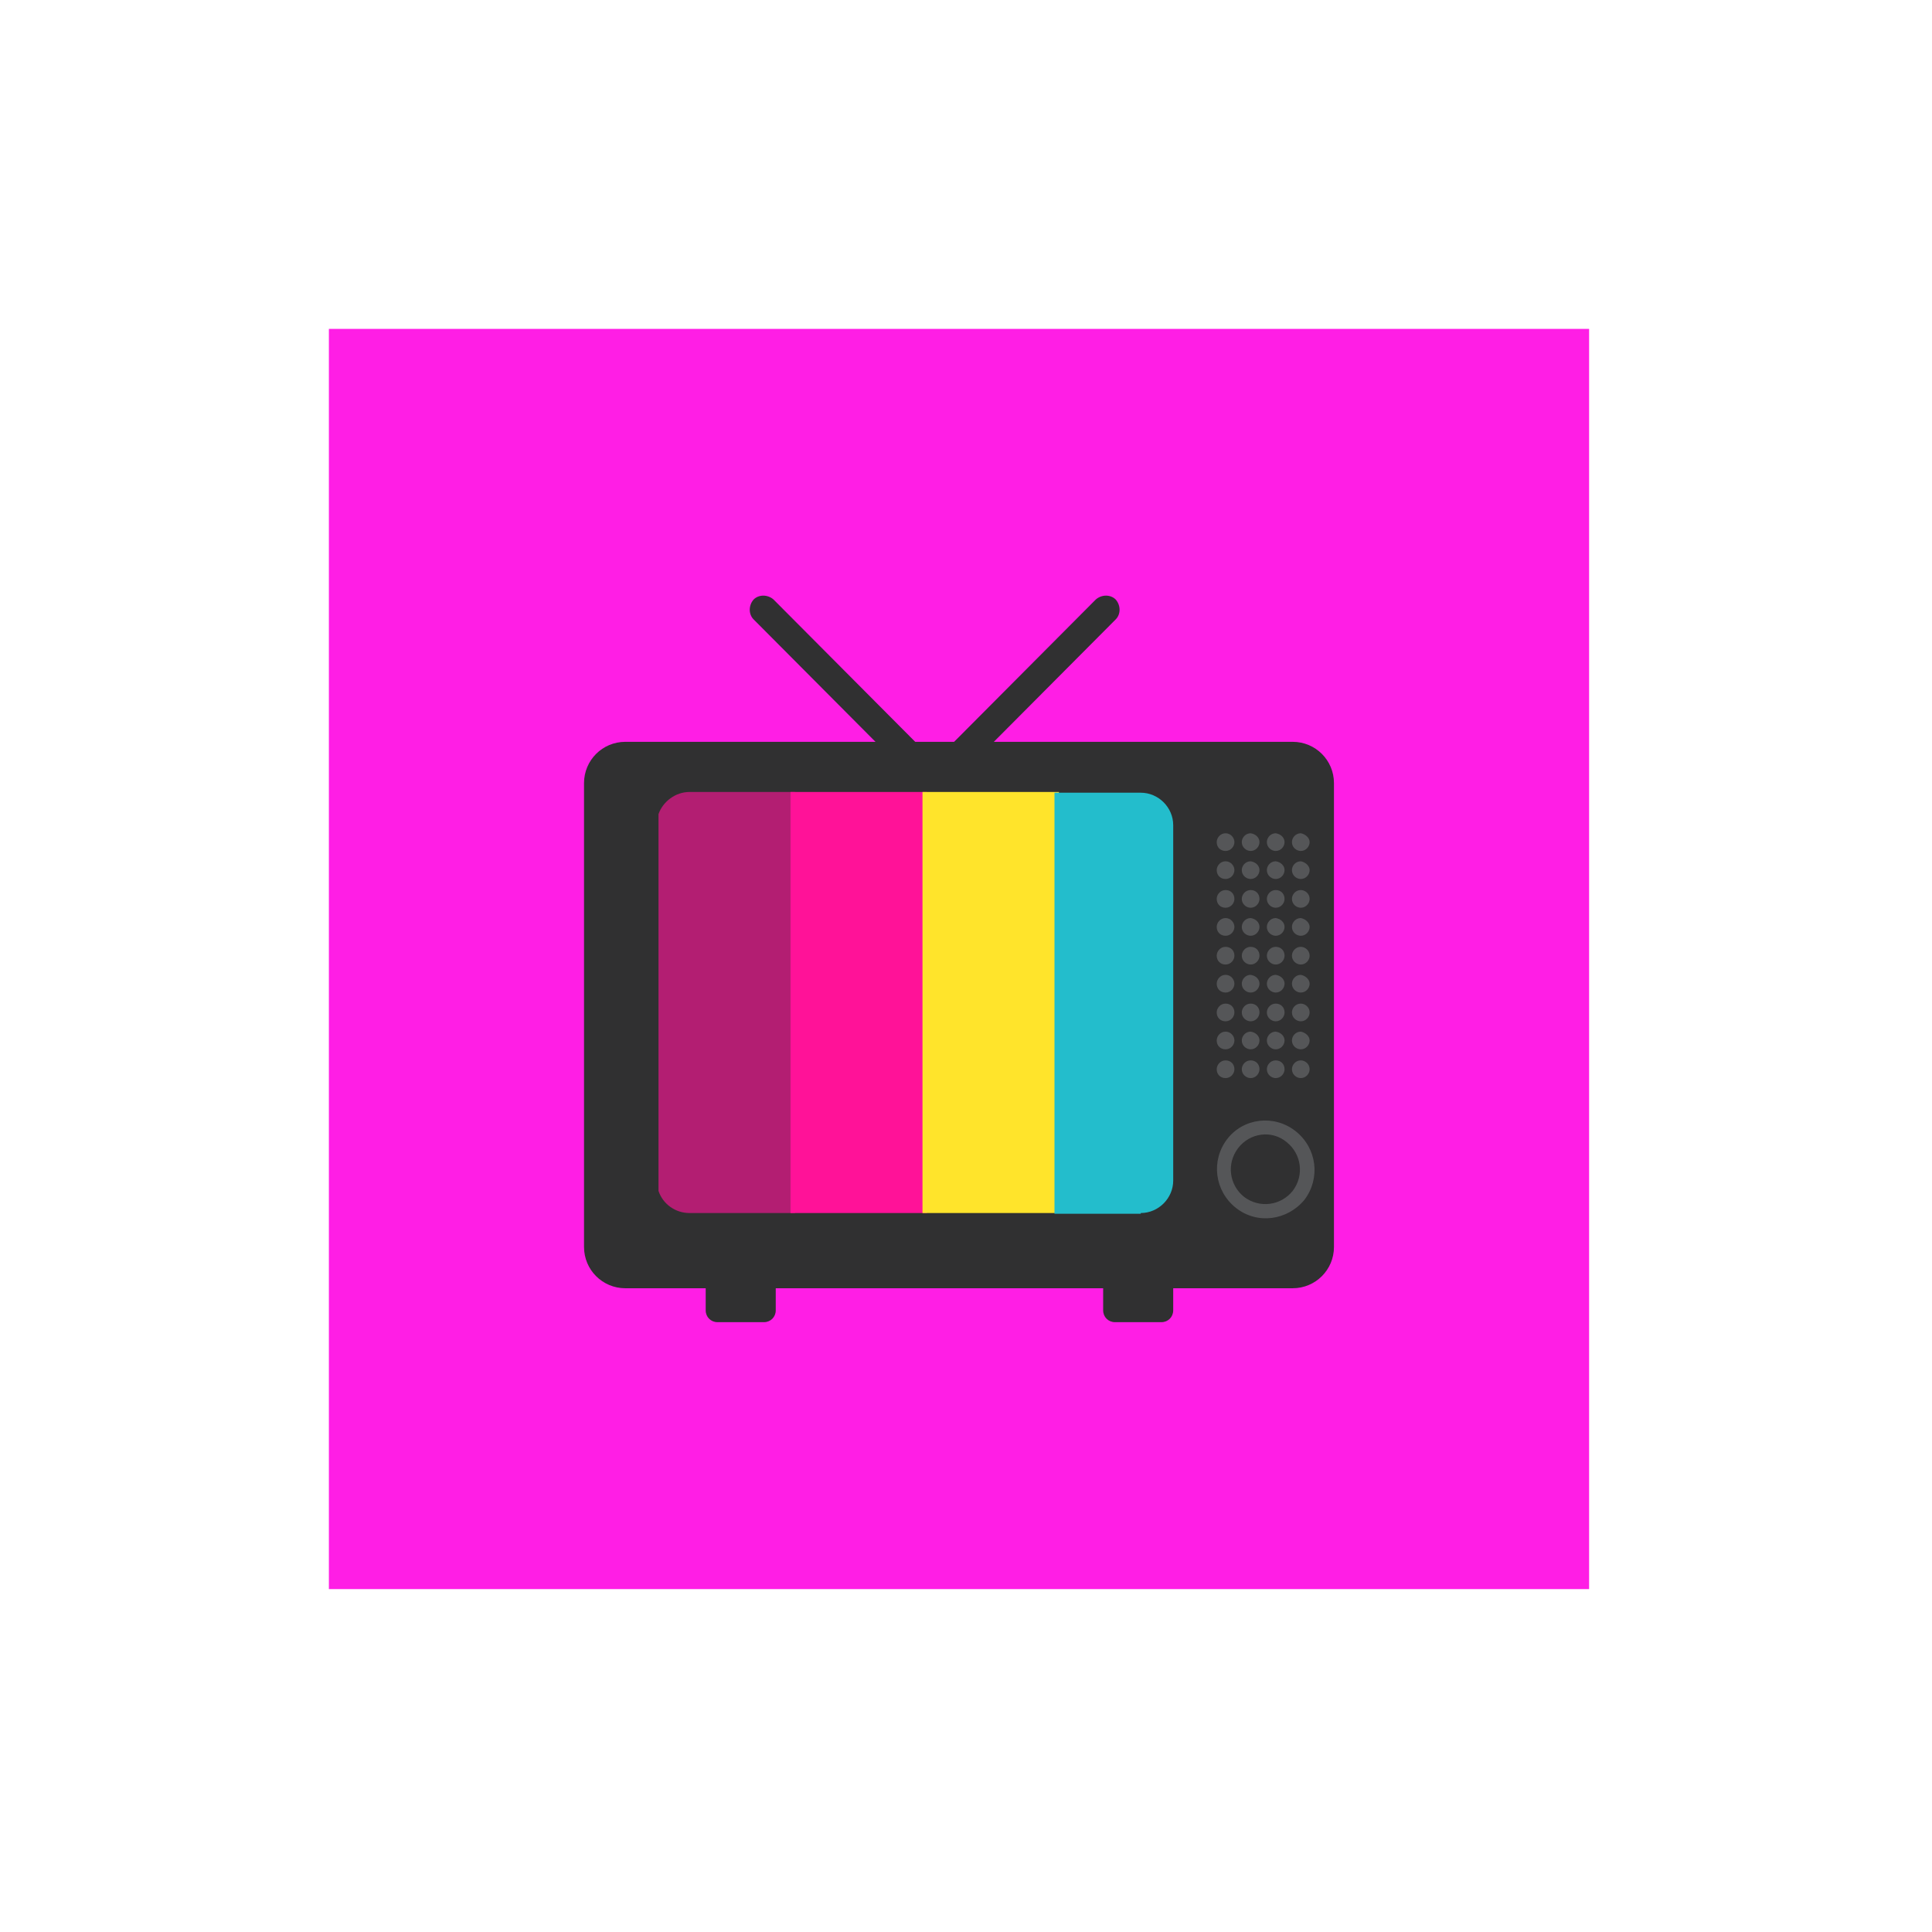
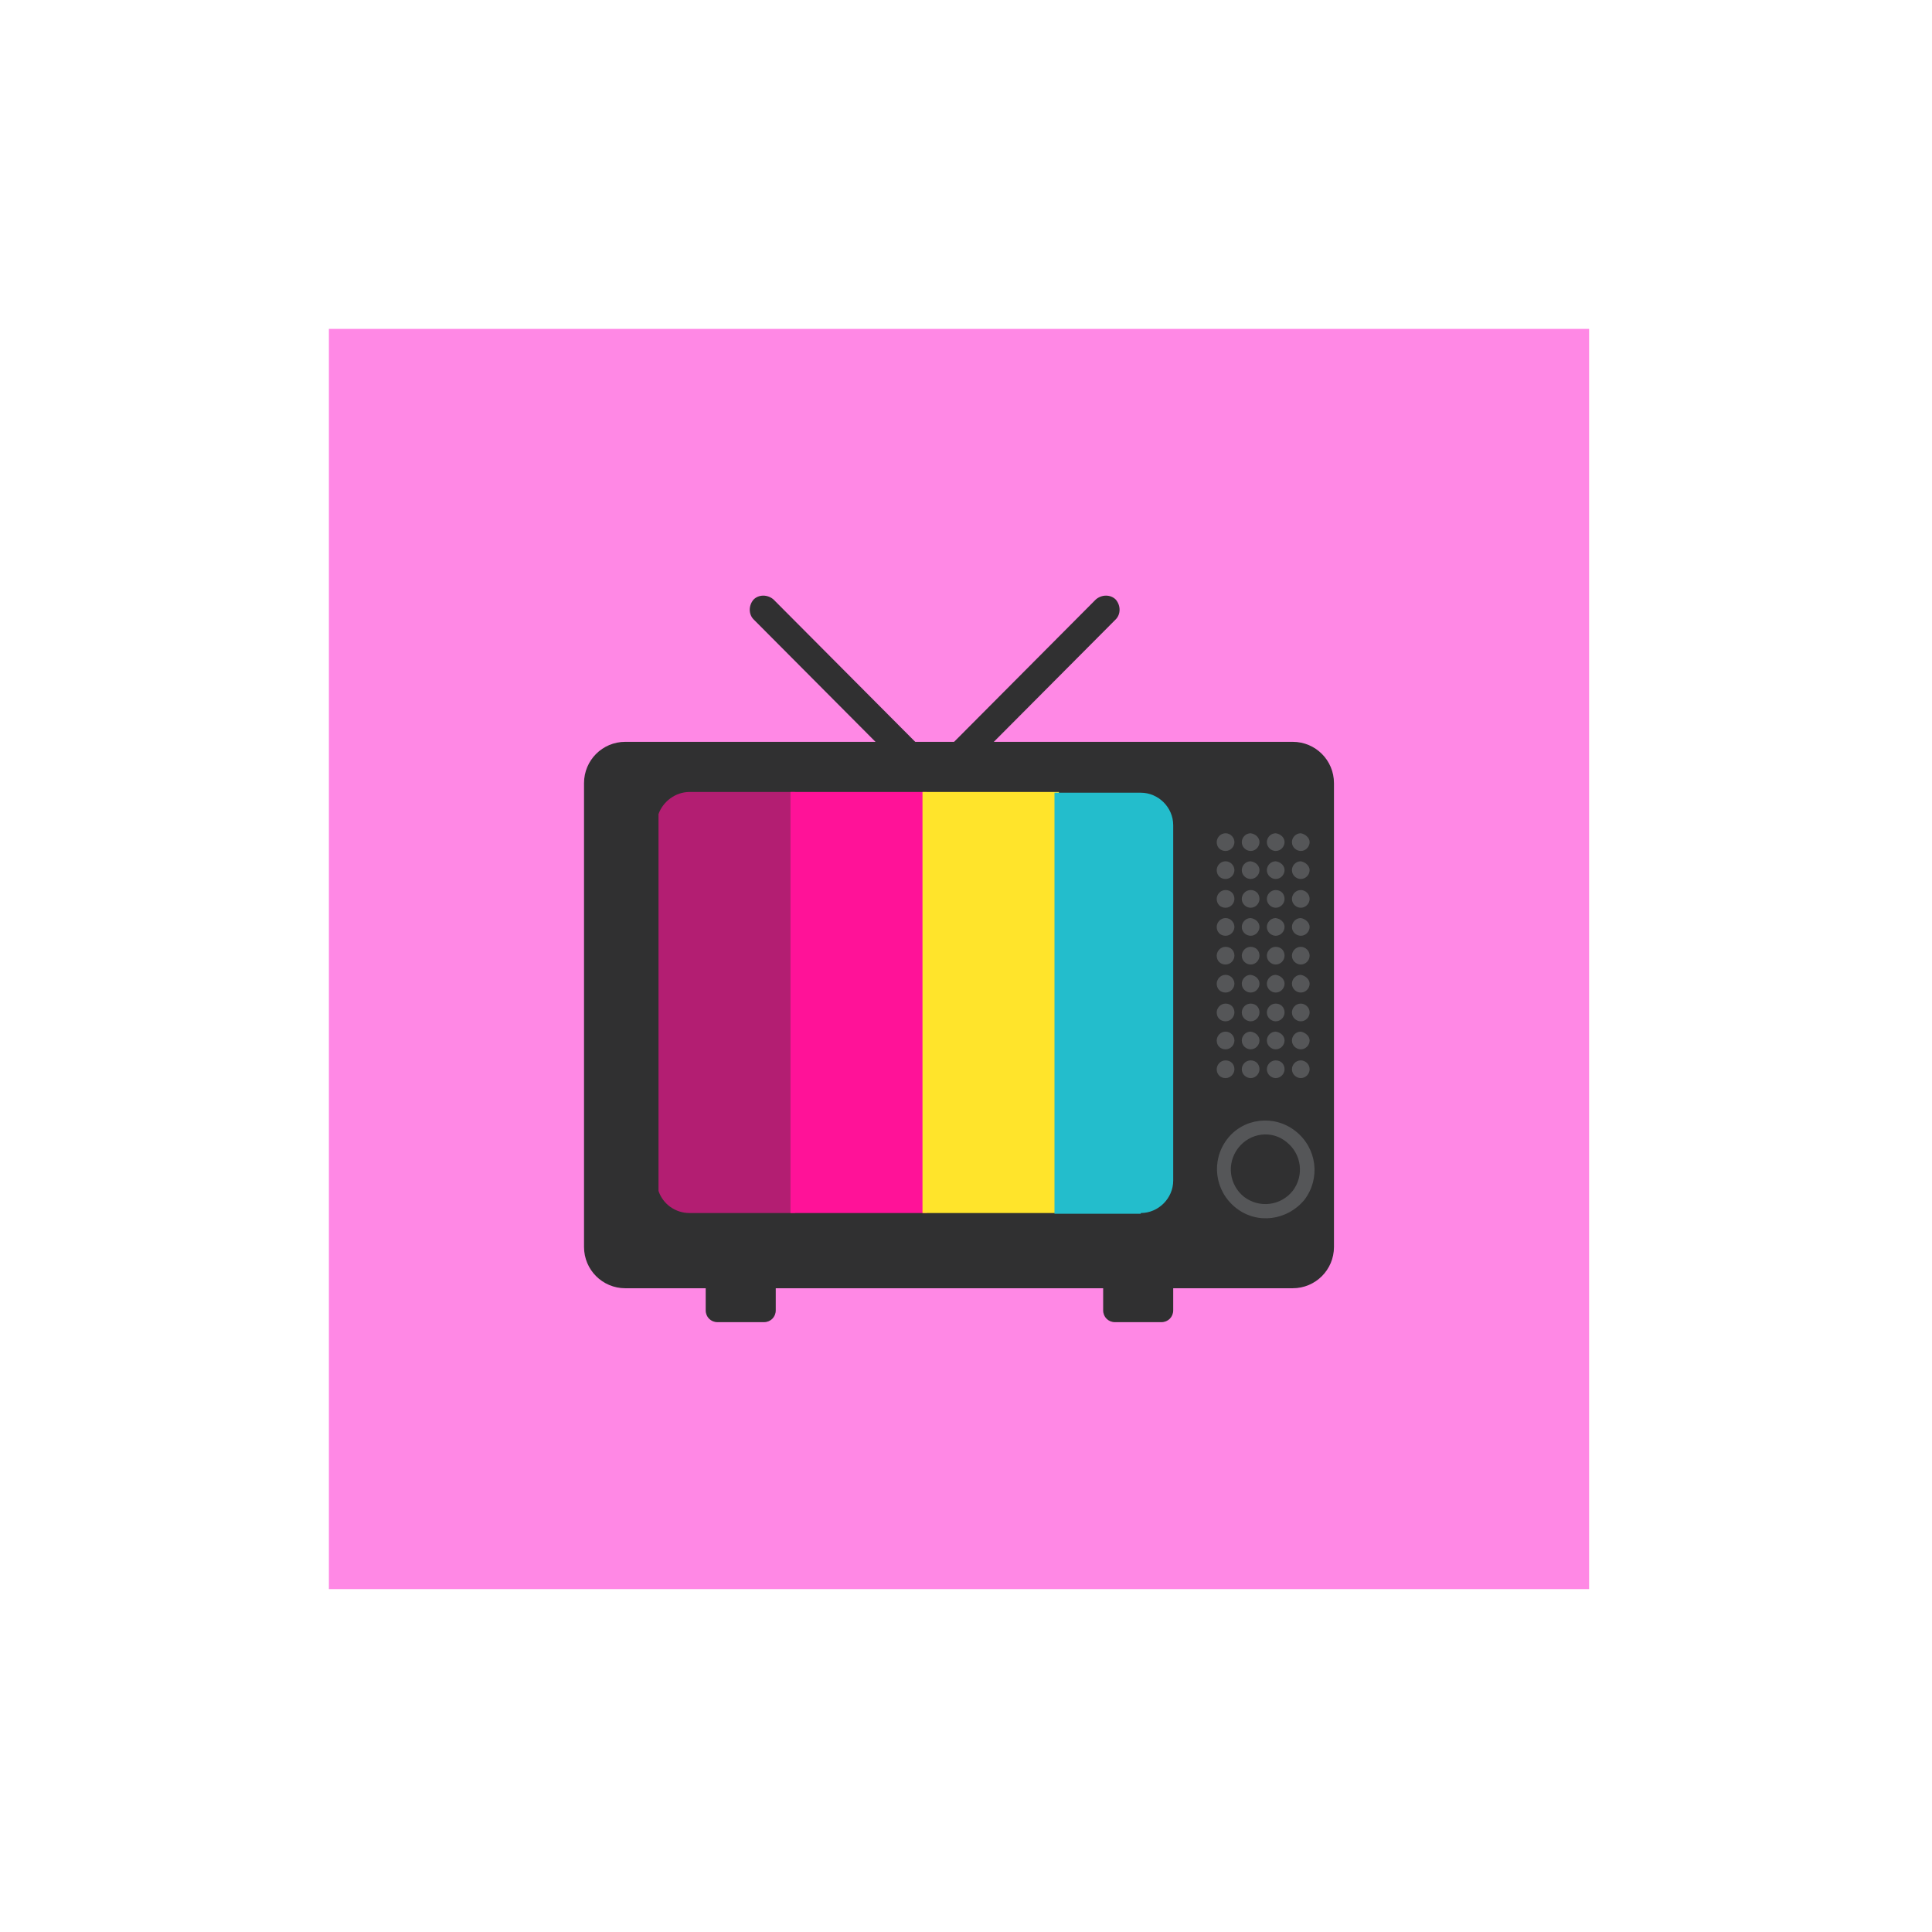
<svg xmlns="http://www.w3.org/2000/svg" version="1.1" id="Layer_1" x="0px" y="0px" viewBox="0 0 262 262" style="enable-background:new 0 0 262 262;" xml:space="preserve">
  <style type="text/css">
- 	.st0{fill:#FF1EE5;}
+ 	.st0{fill:#FF88E5;}
	.st1{fill:#303031;}
	.st2{fill:#B31E72;}
	.st3{fill:#FF1298;}
	.st4{fill:#FFE42B;}
	.st5{fill:#23BDCC;}
	.st6{fill:#242314;}
	.st7{fill:#555658;}
</style>
  <g>
    <rect x="44.6" y="44.6" class="st0" width="170.9" height="170.9" />
    <g>
      <path class="st1" d="M97.3,179.3c-0.9,0-1.6-0.7-1.6-1.6v-8.9c0-0.9,0.7-1.6,1.6-1.6h6.3c0.9,0,1.6,0.7,1.6,1.6v8.9    c0,0.9-0.7,1.6-1.6,1.6H97.3z" />
      <path class="st1" d="M151.2,179.3c-0.9,0-1.6-0.7-1.6-1.6v-8.9c0-0.9,0.7-1.6,1.6-1.6h6.3c0.9,0,1.6,0.7,1.6,1.6v8.9    c0,0.9-0.7,1.6-1.6,1.6H151.2z" />
      <g>
        <g>
          <path class="st1" d="M127,103.5c0.7,0.7,0.7,1.9,0,2.7l0,0c-0.7,0.7-1.9,0.7-2.7,0L102.2,84c-0.7-0.7-0.7-1.9,0-2.7l0,0      c0.7-0.7,1.9-0.7,2.7,0L127,103.5z" />
          <path class="st1" d="M126.5,103.5c-0.7,0.7-0.7,1.9,0,2.7l0,0c0.7,0.7,1.9,0.7,2.7,0L151.3,84c0.7-0.7,0.7-1.9,0-2.7l0,0      c-0.7-0.7-1.9-0.7-2.7,0L126.5,103.5z" />
        </g>
        <g>
-           <path class="st1" d="M180.9,169.1c0,3.1-2.5,5.6-5.6,5.6H84.8c-3.1,0-5.6-2.5-5.6-5.6v-62.9c0-3.1,2.5-5.6,5.6-5.6h90.5      c3.1,0,5.6,2.5,5.6,5.6V169.1z" />
+           <path class="st1" d="M180.9,169.1c0,3.1-2.5,5.6-5.6,5.6H84.8c-3.1,0-5.6-2.5-5.6-5.6v-62.9c0-3.1,2.5-5.6,5.6-5.6h90.5      c3.1,0,5.6,2.5,5.6,5.6L180.9,169.1L180.9,169.1z" />
          <g>
            <path class="st2" d="M93.5,164.5h14.3v-57.1H93.5c-1.9,0-3.6,1.3-4.2,3v51.1C89.9,163.3,91.6,164.5,93.5,164.5z" />
            <rect x="107.2" y="107.4" class="st3" width="18.5" height="57.1" />
            <rect x="125.1" y="107.4" class="st4" width="18.5" height="57.1" />
-             <path class="st5" d="M154.7,164.5c2.4,0,4.4-2,4.4-4.4v-48.2c0-2.4-2-4.4-4.4-4.4H143v57.1H154.7z" />
+             <path class="st5" d="M154.7,164.5c2.4,0,4.4-2,4.4-4.4v-48.2c0-2.4-2-4.4-4.4-4.4H143v57.1h11.7V164.5z" />
          </g>
        </g>
      </g>
      <g>
-         <path class="st6" d="M166.9,154.9c-2,2.6-1.6,6.4,1,8.4c2.6,2,6.4,1.6,8.4-1.1c2-2.6,1.6-6.4-1.1-8.4     C172.7,151.8,168.9,152.3,166.9,154.9z M175.4,161.5c-1.6,2.1-4.7,2.5-6.8,0.8c-2.1-1.6-2.5-4.7-0.8-6.8c1.6-2.1,4.7-2.5,6.8-0.8     C176.7,156.4,177.1,159.4,175.4,161.5z" />
-         <path class="st7" d="M166.4,154.5c-2.2,2.9-1.7,7,1.2,9.3c2.9,2.3,7,1.7,9.3-1.1c2.2-2.9,1.7-7-1.2-9.3     C172.8,151.1,168.6,151.6,166.4,154.5z" />
+         <path class="st6" d="M166.9,154.9c-2,2.6-1.6,6.4,1,8.4s6.4,1.6,8.4-1.1c2-2.6,1.6-6.4-1.1-8.4     C172.7,151.8,168.9,152.3,166.9,154.9z M175.4,161.5c-1.6,2.1-4.7,2.5-6.8,0.8c-2.1-1.6-2.5-4.7-0.8-6.8c1.6-2.1,4.7-2.5,6.8-0.8     S177.1,159.4,175.4,161.5z" />
+         <path class="st7" d="M166.4,154.5c-2.2,2.9-1.7,7,1.2,9.3s7,1.7,9.3-1.1c2.2-2.9,1.7-7-1.2-9.3     C172.8,151.1,168.6,151.6,166.4,154.5z" />
        <path class="st1" d="M167.9,155.7c-1.6,2.1-1.2,5,0.8,6.6c2.1,1.6,5,1.2,6.6-0.8c1.6-2.1,1.2-5-0.8-6.6     C172.5,153.2,169.5,153.6,167.9,155.7z" />
      </g>
      <g>
        <g>
          <path class="st7" d="M167.4,118c0,0.6-0.5,1.2-1.2,1.2s-1.2-0.5-1.2-1.2c0-0.6,0.5-1.2,1.2-1.2S167.4,117.4,167.4,118z" />
          <path class="st7" d="M170.8,118c0,0.6-0.5,1.2-1.2,1.2c-0.6,0-1.2-0.5-1.2-1.2c0-0.6,0.5-1.2,1.2-1.2      C170.3,116.9,170.8,117.4,170.8,118z" />
          <path class="st7" d="M174.2,118c0,0.6-0.5,1.2-1.2,1.2c-0.6,0-1.2-0.5-1.2-1.2c0-0.6,0.5-1.2,1.2-1.2      C173.7,116.9,174.2,117.4,174.2,118z" />
          <path class="st7" d="M177.6,118c0,0.6-0.5,1.2-1.2,1.2c-0.6,0-1.2-0.5-1.2-1.2c0-0.6,0.5-1.2,1.2-1.2      C177,116.9,177.6,117.4,177.6,118z" />
        </g>
        <g>
          <path class="st7" d="M167.4,114.2c0,0.6-0.5,1.2-1.2,1.2s-1.2-0.5-1.2-1.2c0-0.6,0.5-1.2,1.2-1.2S167.4,113.6,167.4,114.2z" />
          <path class="st7" d="M170.8,114.2c0,0.6-0.5,1.2-1.2,1.2c-0.6,0-1.2-0.5-1.2-1.2c0-0.6,0.5-1.2,1.2-1.2      C170.3,113.1,170.8,113.6,170.8,114.2z" />
          <path class="st7" d="M174.2,114.2c0,0.6-0.5,1.2-1.2,1.2c-0.6,0-1.2-0.5-1.2-1.2c0-0.6,0.5-1.2,1.2-1.2      C173.7,113.1,174.2,113.6,174.2,114.2z" />
          <path class="st7" d="M177.6,114.2c0,0.6-0.5,1.2-1.2,1.2c-0.6,0-1.2-0.5-1.2-1.2c0-0.6,0.5-1.2,1.2-1.2      C177,113.1,177.6,113.6,177.6,114.2z" />
        </g>
        <g>
          <path class="st7" d="M167.4,121.9c0,0.6-0.5,1.2-1.2,1.2s-1.2-0.5-1.2-1.2c0-0.6,0.5-1.2,1.2-1.2S167.4,121.2,167.4,121.9z" />
          <path class="st7" d="M170.8,121.9c0,0.6-0.5,1.2-1.2,1.2c-0.6,0-1.2-0.5-1.2-1.2c0-0.6,0.5-1.2,1.2-1.2      C170.3,120.7,170.8,121.2,170.8,121.9z" />
          <path class="st7" d="M174.2,121.9c0,0.6-0.5,1.2-1.2,1.2c-0.6,0-1.2-0.5-1.2-1.2c0-0.6,0.5-1.2,1.2-1.2      C173.7,120.7,174.2,121.2,174.2,121.9z" />
          <path class="st7" d="M177.6,121.9c0,0.6-0.5,1.2-1.2,1.2c-0.6,0-1.2-0.5-1.2-1.2c0-0.6,0.5-1.2,1.2-1.2      C177,120.7,177.6,121.2,177.6,121.9z" />
        </g>
        <g>
          <path class="st7" d="M167.4,125.7c0,0.6-0.5,1.2-1.2,1.2s-1.2-0.5-1.2-1.2c0-0.6,0.5-1.2,1.2-1.2S167.4,125.1,167.4,125.7z" />
          <path class="st7" d="M170.8,125.7c0,0.6-0.5,1.2-1.2,1.2c-0.6,0-1.2-0.5-1.2-1.2c0-0.6,0.5-1.2,1.2-1.2      C170.3,124.6,170.8,125.1,170.8,125.7z" />
          <path class="st7" d="M174.2,125.7c0,0.6-0.5,1.2-1.2,1.2c-0.6,0-1.2-0.5-1.2-1.2c0-0.6,0.5-1.2,1.2-1.2      C173.7,124.6,174.2,125.1,174.2,125.7z" />
          <path class="st7" d="M177.6,125.7c0,0.6-0.5,1.2-1.2,1.2c-0.6,0-1.2-0.5-1.2-1.2c0-0.6,0.5-1.2,1.2-1.2      C177,124.6,177.6,125.1,177.6,125.7z" />
        </g>
        <g>
          <path class="st7" d="M167.4,129.6c0,0.6-0.5,1.2-1.2,1.2s-1.2-0.5-1.2-1.2c0-0.6,0.5-1.2,1.2-1.2S167.4,128.9,167.4,129.6z" />
          <path class="st7" d="M170.8,129.6c0,0.6-0.5,1.2-1.2,1.2c-0.6,0-1.2-0.5-1.2-1.2c0-0.6,0.5-1.2,1.2-1.2      C170.3,128.4,170.8,128.9,170.8,129.6z" />
          <path class="st7" d="M174.2,129.6c0,0.6-0.5,1.2-1.2,1.2c-0.6,0-1.2-0.5-1.2-1.2c0-0.6,0.5-1.2,1.2-1.2      C173.7,128.4,174.2,128.9,174.2,129.6z" />
          <path class="st7" d="M177.6,129.6c0,0.6-0.5,1.2-1.2,1.2c-0.6,0-1.2-0.5-1.2-1.2c0-0.6,0.5-1.2,1.2-1.2      C177,128.4,177.6,128.9,177.6,129.6z" />
        </g>
        <g>
          <path class="st7" d="M167.4,133.4c0,0.6-0.5,1.2-1.2,1.2s-1.2-0.5-1.2-1.2c0-0.6,0.5-1.2,1.2-1.2S167.4,132.8,167.4,133.4z" />
          <path class="st7" d="M170.8,133.4c0,0.6-0.5,1.2-1.2,1.2c-0.6,0-1.2-0.5-1.2-1.2c0-0.6,0.5-1.2,1.2-1.2      C170.3,132.3,170.8,132.8,170.8,133.4z" />
          <path class="st7" d="M174.2,133.4c0,0.6-0.5,1.2-1.2,1.2c-0.6,0-1.2-0.5-1.2-1.2c0-0.6,0.5-1.2,1.2-1.2      C173.7,132.3,174.2,132.8,174.2,133.4z" />
          <path class="st7" d="M177.6,133.4c0,0.6-0.5,1.2-1.2,1.2c-0.6,0-1.2-0.5-1.2-1.2c0-0.6,0.5-1.2,1.2-1.2      C177,132.3,177.6,132.8,177.6,133.4z" />
        </g>
        <g>
          <path class="st7" d="M167.4,137.3c0,0.6-0.5,1.2-1.2,1.2s-1.2-0.5-1.2-1.2c0-0.6,0.5-1.2,1.2-1.2S167.4,136.6,167.4,137.3z" />
-           <path class="st7" d="M170.8,137.3c0,0.6-0.5,1.2-1.2,1.2c-0.6,0-1.2-0.5-1.2-1.2c0-0.6,0.5-1.2,1.2-1.2      C170.3,136.1,170.8,136.6,170.8,137.3z" />
-           <path class="st7" d="M174.2,137.3c0,0.6-0.5,1.2-1.2,1.2c-0.6,0-1.2-0.5-1.2-1.2c0-0.6,0.5-1.2,1.2-1.2      C173.7,136.1,174.2,136.6,174.2,137.3z" />
+           <path class="st7" d="M170.8,137.3c0,0.6-0.5,1.2-1.2,1.2c-0.6,0-1.2-0.5-1.2-1.2c0-0.6,0.5-1.2,1.2-1.2S170.8,136.6,170.8,137.3      z" />
+           <path class="st7" d="M174.2,137.3c0,0.6-0.5,1.2-1.2,1.2c-0.6,0-1.2-0.5-1.2-1.2c0-0.6,0.5-1.2,1.2-1.2S174.2,136.6,174.2,137.3      z" />
          <path class="st7" d="M177.6,137.3c0,0.6-0.5,1.2-1.2,1.2c-0.6,0-1.2-0.5-1.2-1.2c0-0.6,0.5-1.2,1.2-1.2      C177,136.1,177.6,136.6,177.6,137.3z" />
        </g>
        <g>
          <path class="st7" d="M167.4,141.1c0,0.6-0.5,1.2-1.2,1.2s-1.2-0.5-1.2-1.2c0-0.6,0.5-1.2,1.2-1.2S167.4,140.5,167.4,141.1z" />
          <path class="st7" d="M170.8,141.1c0,0.6-0.5,1.2-1.2,1.2c-0.6,0-1.2-0.5-1.2-1.2c0-0.6,0.5-1.2,1.2-1.2      C170.3,140,170.8,140.5,170.8,141.1z" />
          <path class="st7" d="M174.2,141.1c0,0.6-0.5,1.2-1.2,1.2c-0.6,0-1.2-0.5-1.2-1.2c0-0.6,0.5-1.2,1.2-1.2      C173.7,140,174.2,140.5,174.2,141.1z" />
          <path class="st7" d="M177.6,141.1c0,0.6-0.5,1.2-1.2,1.2c-0.6,0-1.2-0.5-1.2-1.2c0-0.6,0.5-1.2,1.2-1.2      C177,140,177.6,140.5,177.6,141.1z" />
        </g>
        <g>
          <path class="st7" d="M167.4,145c0,0.6-0.5,1.2-1.2,1.2s-1.2-0.5-1.2-1.2c0-0.6,0.5-1.2,1.2-1.2S167.4,144.3,167.4,145z" />
-           <path class="st7" d="M170.8,145c0,0.6-0.5,1.2-1.2,1.2c-0.6,0-1.2-0.5-1.2-1.2c0-0.6,0.5-1.2,1.2-1.2      C170.3,143.8,170.8,144.3,170.8,145z" />
-           <path class="st7" d="M174.2,145c0,0.6-0.5,1.2-1.2,1.2c-0.6,0-1.2-0.5-1.2-1.2c0-0.6,0.5-1.2,1.2-1.2      C173.7,143.8,174.2,144.3,174.2,145z" />
+           <path class="st7" d="M170.8,145c0,0.6-0.5,1.2-1.2,1.2c-0.6,0-1.2-0.5-1.2-1.2c0-0.6,0.5-1.2,1.2-1.2S170.8,144.3,170.8,145z" />
+           <path class="st7" d="M174.2,145c0,0.6-0.5,1.2-1.2,1.2c-0.6,0-1.2-0.5-1.2-1.2c0-0.6,0.5-1.2,1.2-1.2S174.2,144.3,174.2,145z" />
          <path class="st7" d="M177.6,145c0,0.6-0.5,1.2-1.2,1.2c-0.6,0-1.2-0.5-1.2-1.2c0-0.6,0.5-1.2,1.2-1.2      C177,143.8,177.6,144.3,177.6,145z" />
        </g>
      </g>
    </g>
  </g>
</svg>
